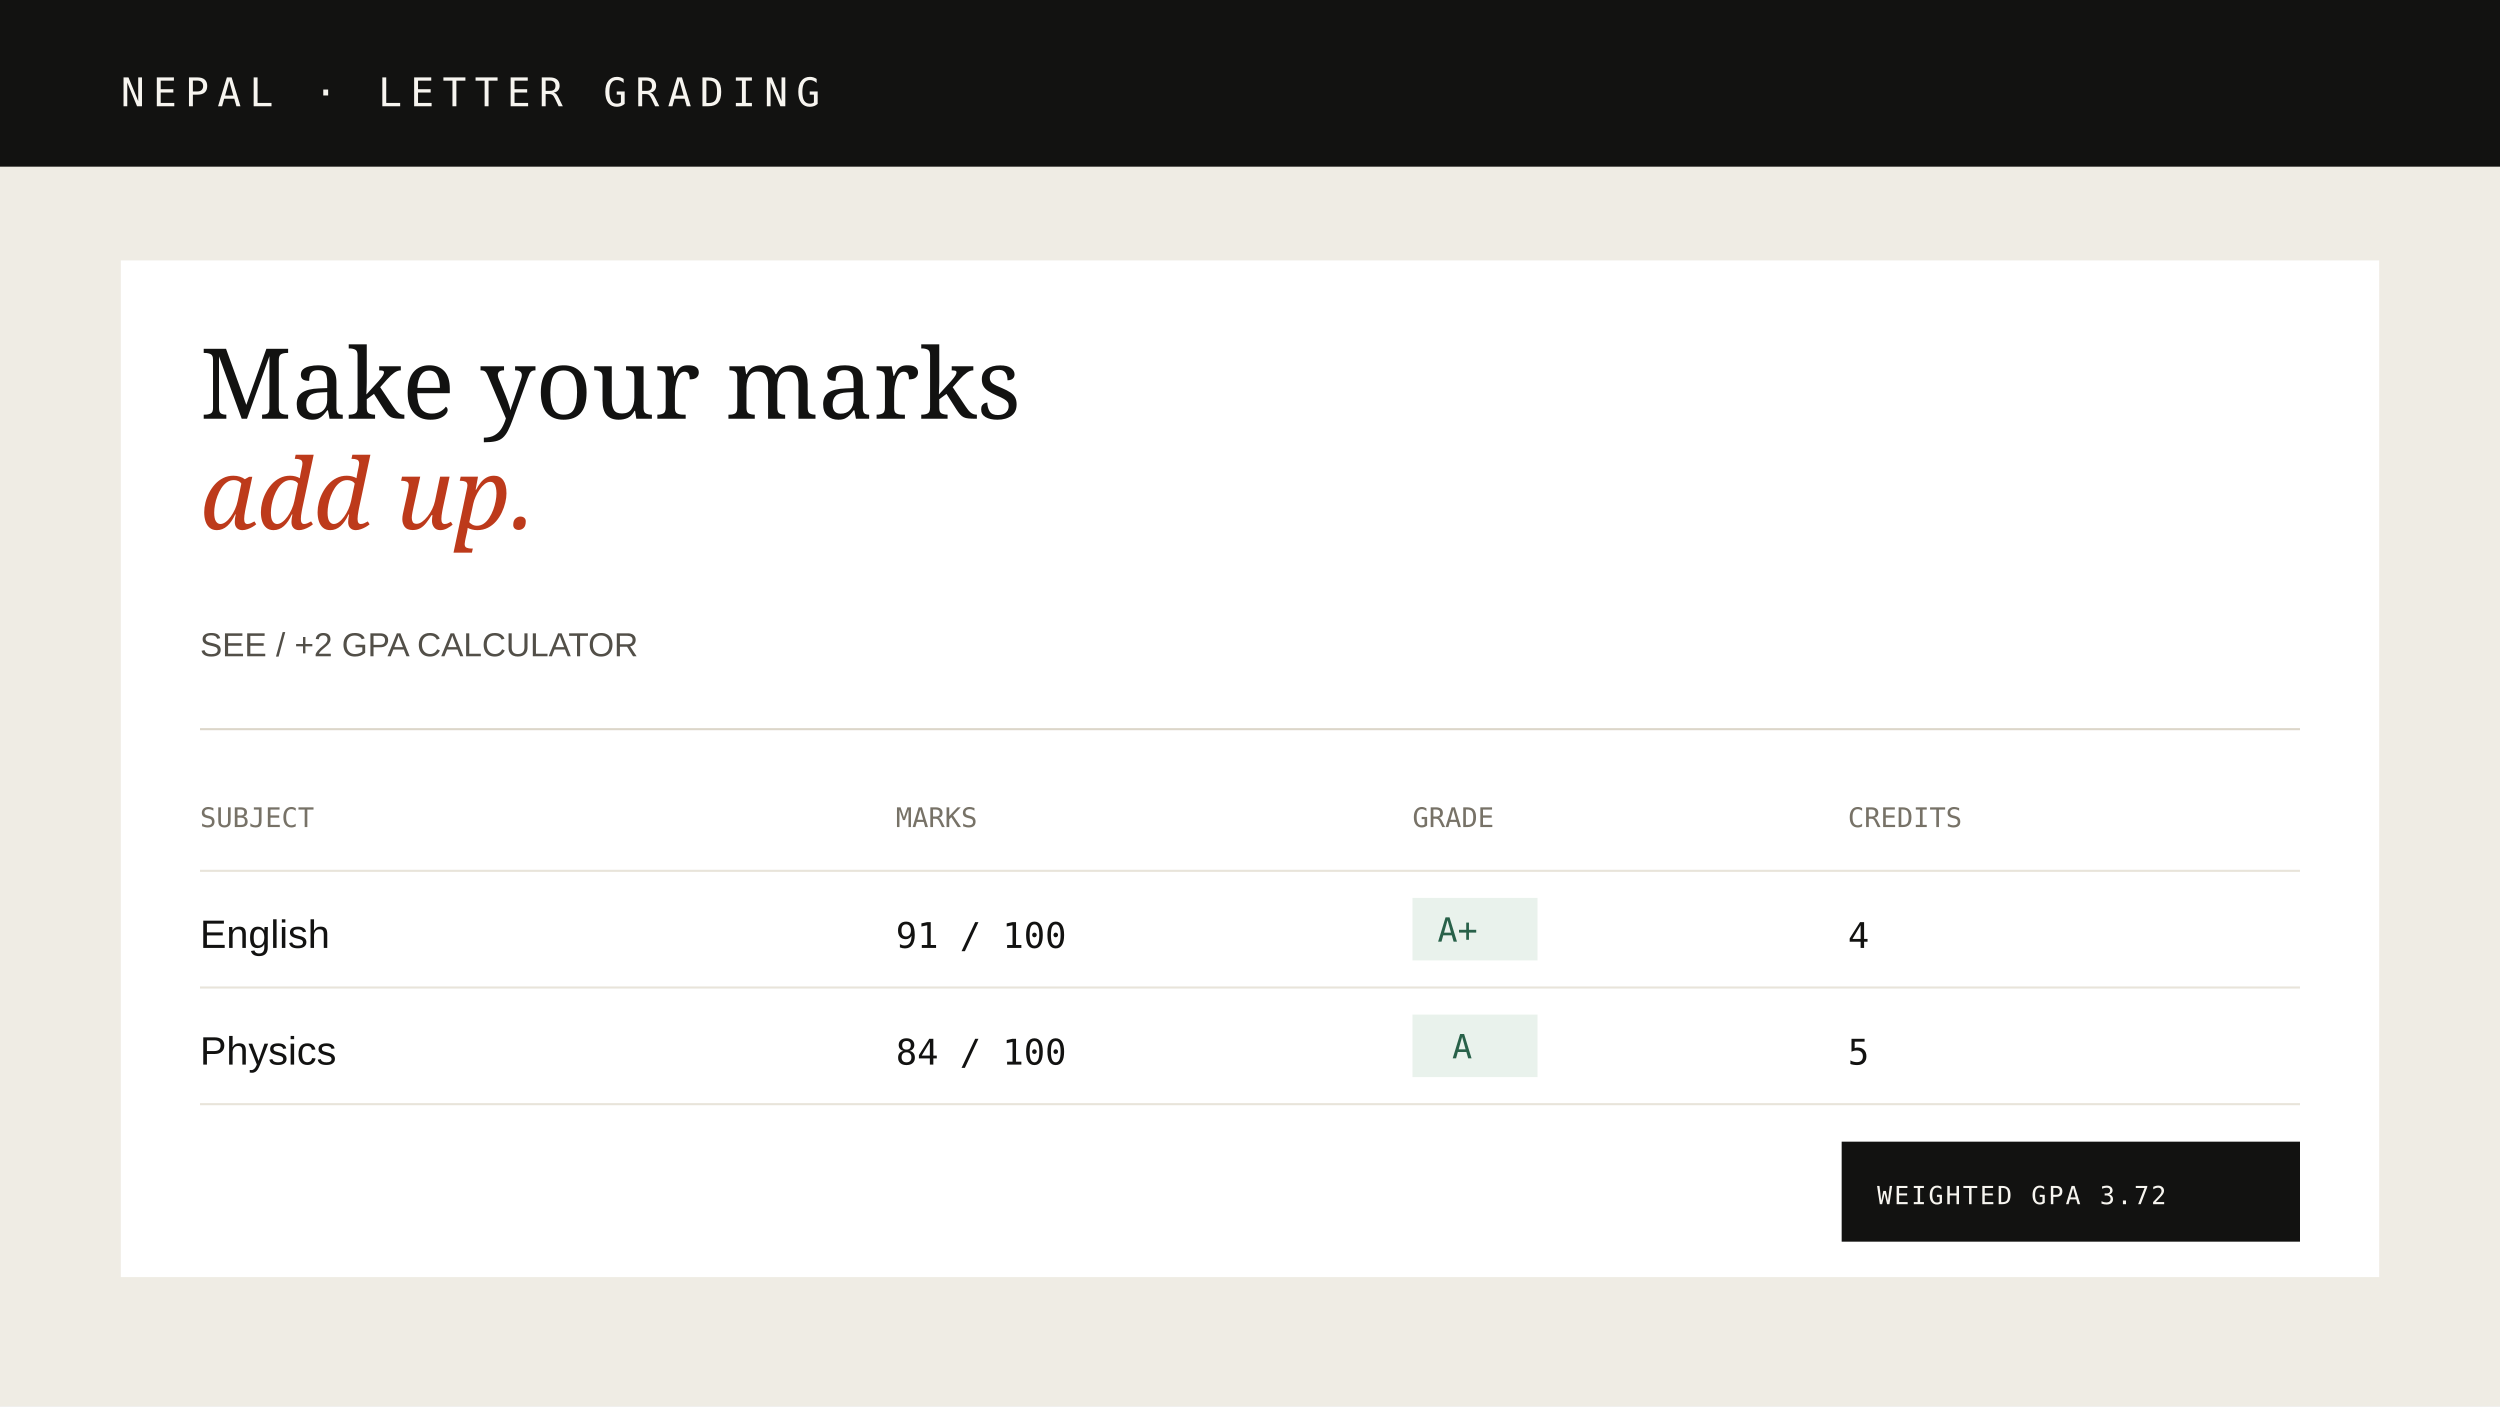
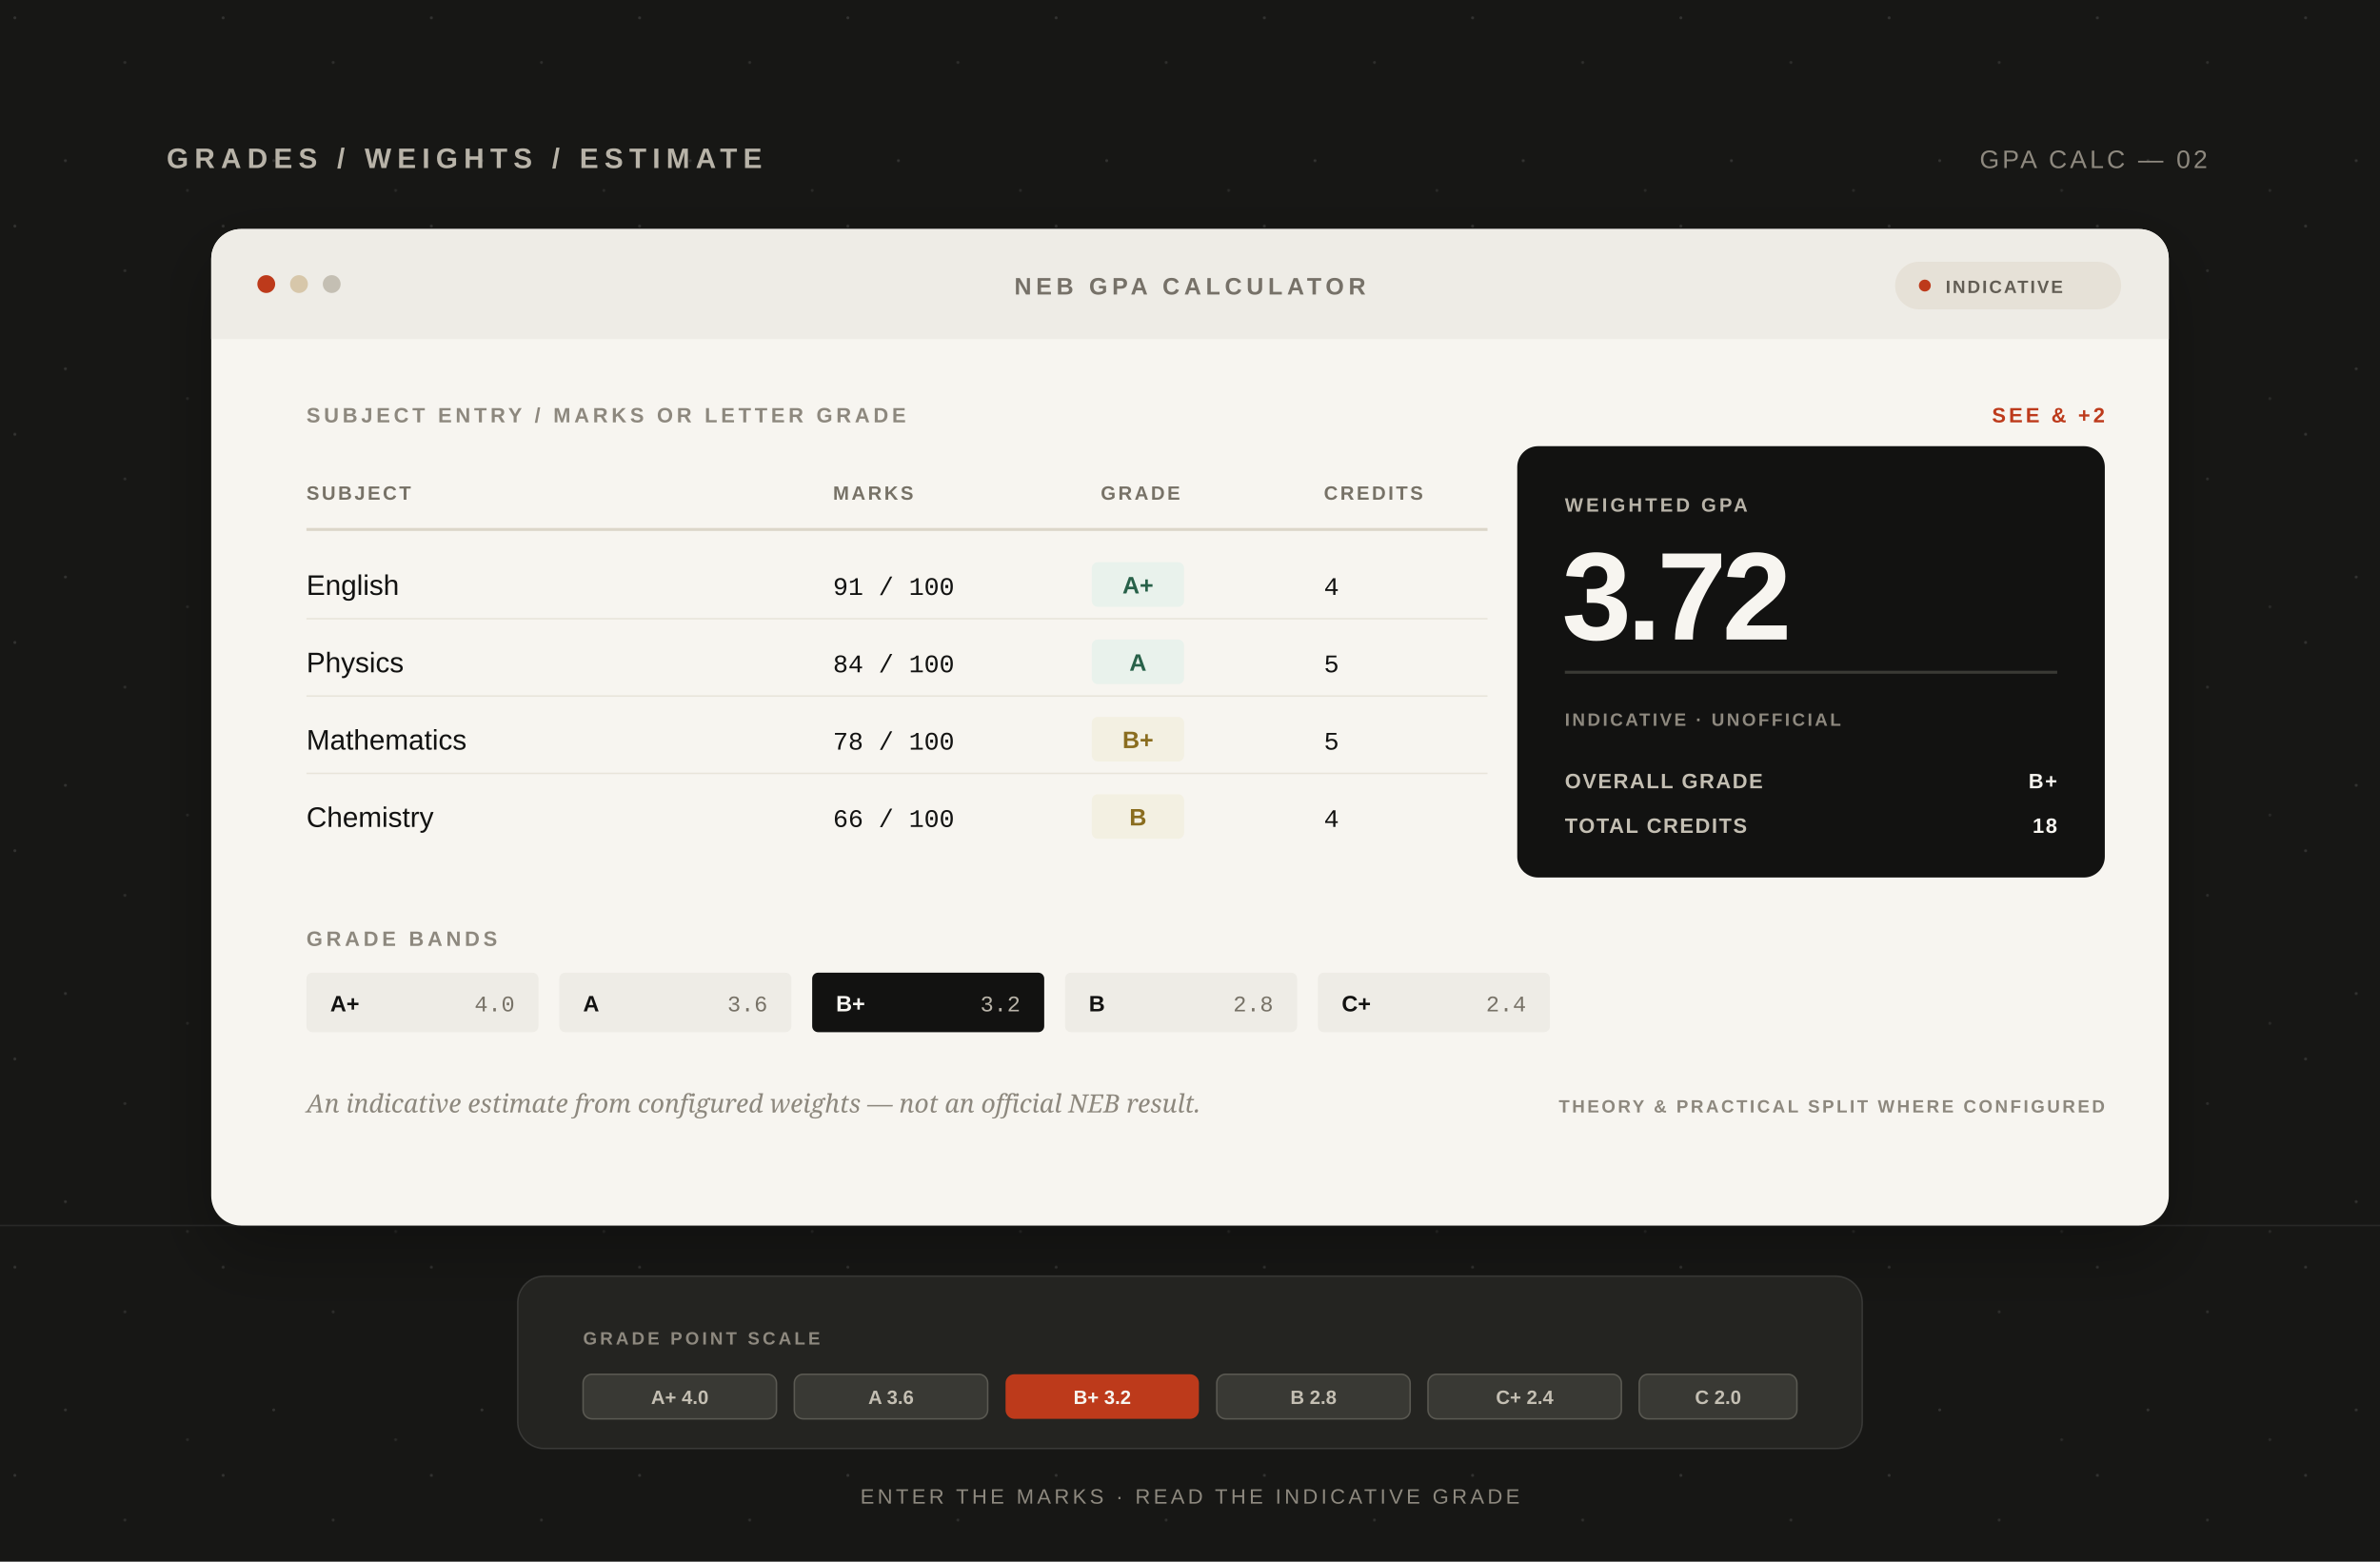
- <svg xmlns="http://www.w3.org/2000/svg" viewBox="0 0 1200 675" fill="none">
-   <rect width="1200" height="675" fill="#EFECE4" />
-   <path d="M0 0h1200v80H0z" fill="#121211" />
-   <text x="58" y="51" fill="#F7F5F0" font-family="monospace" font-size="19" letter-spacing="4">NEPAL · LETTER GRADING</text>
-   <rect x="58" y="125" width="1084" height="488" fill="#fff" />
-   <text x="96" y="201" fill="#121211" font-family="Georgia,serif" font-size="47">Make your marks</text>
-   <text x="96" y="254" fill="#BD3A1B" font-family="Georgia,serif" font-size="47" font-style="italic">add up.</text>
-   <text x="96" y="315" fill="#524F48" font-family="Arial,sans-serif" font-size="16">SEE / +2 GPA CALCULATOR</text>
-   <path d="M96 350h1008" stroke="#DCD6C9" />
-   <text x="96" y="397" fill="#777267" font-family="monospace" font-size="13">SUBJECT</text>
-   <text x="430" y="397" fill="#777267" font-family="monospace" font-size="13">MARKS</text>
-   <text x="678" y="397" fill="#777267" font-family="monospace" font-size="13">GRADE</text>
-   <text x="887" y="397" fill="#777267" font-family="monospace" font-size="13">CREDITS</text>
-   <path d="M96 418h1008M96 474h1008M96 530h1008" stroke="#E8E4DA" />
-   <text x="96" y="455" fill="#121211" font-family="Arial,sans-serif" font-size="19">English</text>
-   <text x="430" y="455" fill="#121211" font-family="monospace" font-size="17">91 / 100</text>
-   <rect x="678" y="431" width="60" height="30" fill="#E9F2EC" />
-   <text x="690" y="452" fill="#286149" font-family="monospace" font-size="16">A+</text>
-   <text x="887" y="455" fill="#121211" font-family="monospace" font-size="17">4</text>
-   <text x="96" y="511" fill="#121211" font-family="Arial,sans-serif" font-size="19">Physics</text>
-   <text x="430" y="511" fill="#121211" font-family="monospace" font-size="17">84 / 100</text>
-   <rect x="678" y="487" width="60" height="30" fill="#E9F2EC" />
-   <text x="697" y="508" fill="#286149" font-family="monospace" font-size="16">A</text>
-   <text x="887" y="511" fill="#121211" font-family="monospace" font-size="17">5</text>
-   <rect x="884" y="548" width="220" height="48" fill="#121211" />
-   <text x="901" y="578" fill="#F7F5F0" font-family="monospace" font-size="12" letter-spacing="1">WEIGHTED GPA  3.72</text>
+ <svg xmlns="http://www.w3.org/2000/svg" width="1600" height="1050" viewBox="0 0 1600 1050" fill="none">
+   <defs>
+     <pattern id="grain" width="140" height="140" patternUnits="userSpaceOnUse">
+       <circle cx="10" cy="12" r="1" fill="#fff" opacity=".12" />
+       <circle cx="84" cy="42" r="1" fill="#fff" opacity=".1" />
+       <circle cx="44" cy="108" r="1" fill="#fff" opacity=".12" />
+       <circle cx="126" cy="128" r="1" fill="#fff" opacity=".08" />
+     </pattern>
+     <filter id="shadow" x="115" y="105" width="1370" height="875" filterUnits="userSpaceOnUse" color-interpolation-filters="sRGB">
+       <feFlood flood-opacity="0" result="BackgroundImageFix" />
+       <feColorMatrix in="SourceAlpha" values="0 0 0 0 0 0 0 0 0 0 0 0 0 0 0 0 0 0 127 0" result="hardAlpha" />
+       <feOffset dy="18" />
+       <feGaussianBlur stdDeviation="24" />
+       <feComposite in2="hardAlpha" operator="out" />
+       <feColorMatrix values="0 0 0 0 0 0 0 0 0 0 0 0 0 0 0 0 0 0 .28 0" />
+       <feBlend in2="BackgroundImageFix" result="effect1_dropShadow" />
+       <feBlend in="SourceGraphic" in2="effect1_dropShadow" result="shape" />
+     </filter>
+   </defs>
+   <rect width="1600" height="1050" fill="#171715" />
+   <rect width="1600" height="1050" fill="url(#grain)" />
+   <path d="M0 824H1600" stroke="#fff" stroke-opacity=".08" />
+   <text x="112" y="113" fill="#B8B3A8" font-family="Arial, sans-serif" font-size="19" font-weight="700" letter-spacing="4">GRADES / WEIGHTS / ESTIMATE</text>
+   <text x="1484" y="113" fill="#8E897F" font-family="Arial, sans-serif" font-size="17" letter-spacing="2" text-anchor="end">GPA CALC  —  02</text>
+   <g filter="url(#shadow)">
+     <rect x="142" y="154" width="1316" height="670" rx="20" fill="#F7F5F0" />
+     <path d="M162 154H1438C1449.05 154 1458 162.954 1458 174V228H142V174C142 162.954 150.954 154 162 154Z" fill="#EEECE6" />
+     <circle cx="179" cy="191" r="6" fill="#BD3A1B" />
+     <circle cx="201" cy="191" r="6" fill="#D7C7AA" />
+     <circle cx="223" cy="191" r="6" fill="#C4BFB3" />
+     <text x="800" y="198" fill="#767168" font-family="Arial, sans-serif" font-size="16" font-weight="700" letter-spacing="3" text-anchor="middle">NEB GPA CALCULATOR</text>
+     <rect x="1274" y="176" width="152" height="32" rx="16" fill="#E6E1D7" />
+     <circle cx="1294" cy="192" r="4" fill="#BD3A1B" />
+     <text x="1308" y="197" fill="#625D54" font-family="Arial, sans-serif" font-size="12" font-weight="700" letter-spacing="1.3">INDICATIVE</text>
+     <text x="206" y="284" fill="#8D887E" font-family="Arial, sans-serif" font-size="14" font-weight="700" letter-spacing="2.4">SUBJECT ENTRY / MARKS OR LETTER GRADE</text>
+     <text x="1415" y="284" fill="#BD3A1B" font-family="Arial, sans-serif" font-size="14" font-weight="700" letter-spacing="2" text-anchor="end">SEE &amp; +2</text>
+     <text x="206" y="336" fill="#777267" font-family="Arial, sans-serif" font-size="13" font-weight="700" letter-spacing="1.6">SUBJECT</text>
+     <text x="560" y="336" fill="#777267" font-family="Arial, sans-serif" font-size="13" font-weight="700" letter-spacing="1.6">MARKS</text>
+     <text x="740" y="336" fill="#777267" font-family="Arial, sans-serif" font-size="13" font-weight="700" letter-spacing="1.6">GRADE</text>
+     <text x="890" y="336" fill="#777267" font-family="Arial, sans-serif" font-size="13" font-weight="700" letter-spacing="1.6">CREDITS</text>
+     <path d="M206 356H1000" stroke="#DCD6C9" stroke-width="2" />
+     <text x="206" y="400" fill="#121211" font-family="Arial, sans-serif" font-size="19" font-weight="500">English</text>
+     <text x="560" y="400" fill="#121211" font-family="Courier New, monospace" font-size="17">91 / 100</text>
+     <rect x="734" y="378" width="62" height="30" rx="4" fill="#E9F2EC" />
+     <text x="765" y="399" fill="#286149" font-family="Arial, sans-serif" font-size="16" font-weight="700" text-anchor="middle">A+</text>
+     <text x="890" y="400" fill="#121211" font-family="Courier New, monospace" font-size="17">4</text>
+     <path d="M206 416H1000" stroke="#E8E4DA" />
+     <text x="206" y="452" fill="#121211" font-family="Arial, sans-serif" font-size="19" font-weight="500">Physics</text>
+     <text x="560" y="452" fill="#121211" font-family="Courier New, monospace" font-size="17">84 / 100</text>
+     <rect x="734" y="430" width="62" height="30" rx="4" fill="#E9F2EC" />
+     <text x="765" y="451" fill="#286149" font-family="Arial, sans-serif" font-size="16" font-weight="700" text-anchor="middle">A</text>
+     <text x="890" y="452" fill="#121211" font-family="Courier New, monospace" font-size="17">5</text>
+     <path d="M206 468H1000" stroke="#E8E4DA" />
+     <text x="206" y="504" fill="#121211" font-family="Arial, sans-serif" font-size="19" font-weight="500">Mathematics</text>
+     <text x="560" y="504" fill="#121211" font-family="Courier New, monospace" font-size="17">78 / 100</text>
+     <rect x="734" y="482" width="62" height="30" rx="4" fill="#F3F0E2" />
+     <text x="765" y="503" fill="#8A6D1F" font-family="Arial, sans-serif" font-size="16" font-weight="700" text-anchor="middle">B+</text>
+     <text x="890" y="504" fill="#121211" font-family="Courier New, monospace" font-size="17">5</text>
+     <path d="M206 520H1000" stroke="#E8E4DA" />
+     <text x="206" y="556" fill="#121211" font-family="Arial, sans-serif" font-size="19" font-weight="500">Chemistry</text>
+     <text x="560" y="556" fill="#121211" font-family="Courier New, monospace" font-size="17">66 / 100</text>
+     <rect x="734" y="534" width="62" height="30" rx="4" fill="#F3F0E2" />
+     <text x="765" y="555" fill="#8A6D1F" font-family="Arial, sans-serif" font-size="16" font-weight="700" text-anchor="middle">B</text>
+     <text x="890" y="556" fill="#121211" font-family="Courier New, monospace" font-size="17">4</text>
+     <rect x="1020" y="300" width="395" height="290" rx="14" fill="#121211" />
+     <text x="1052" y="344" fill="#B8B3A8" font-family="Arial, sans-serif" font-size="13" font-weight="700" letter-spacing="2">WEIGHTED GPA</text>
+     <text x="1050" y="430" fill="#F7F5F0" font-family="Arial, sans-serif" font-size="84" font-weight="700" letter-spacing="-3">3.72</text>
+     <path d="M1052 452H1383" stroke="#3A3A35" stroke-width="2" />
+     <text x="1052" y="488" fill="#8E897F" font-family="Arial, sans-serif" font-size="12" font-weight="700" letter-spacing="1.6">INDICATIVE · UNOFFICIAL</text>
+     <text x="1052" y="530" fill="#C4BFB3" font-family="Arial, sans-serif" font-size="14" font-weight="700" letter-spacing="1">OVERALL GRADE</text>
+     <text x="1383" y="530" fill="#F7F5F0" font-family="Arial, sans-serif" font-size="14" font-weight="700" letter-spacing="1" text-anchor="end">B+</text>
+     <text x="1052" y="560" fill="#C4BFB3" font-family="Arial, sans-serif" font-size="14" font-weight="700" letter-spacing="1">TOTAL CREDITS</text>
+     <text x="1383" y="560" fill="#F7F5F0" font-family="Arial, sans-serif" font-size="14" font-weight="700" letter-spacing="1" text-anchor="end">18</text>
+     <text x="206" y="636" fill="#8D887E" font-family="Arial, sans-serif" font-size="14" font-weight="700" letter-spacing="2.4">GRADE BANDS</text>
+     <g>
+       <rect x="206" y="654" width="156" height="40" rx="4" fill="#EEECE6" />
+       <text x="222" y="680" fill="#121211" font-family="Arial, sans-serif" font-size="15" font-weight="700">A+</text>
+       <text x="346" y="680" fill="#777267" font-family="Courier New, monospace" font-size="15" text-anchor="end">4.0</text>
+       <rect x="376" y="654" width="156" height="40" rx="4" fill="#EEECE6" />
+       <text x="392" y="680" fill="#121211" font-family="Arial, sans-serif" font-size="15" font-weight="700">A</text>
+       <text x="516" y="680" fill="#777267" font-family="Courier New, monospace" font-size="15" text-anchor="end">3.6</text>
+       <rect x="546" y="654" width="156" height="40" rx="4" fill="#121211" />
+       <text x="562" y="680" fill="#F7F5F0" font-family="Arial, sans-serif" font-size="15" font-weight="700">B+</text>
+       <text x="686" y="680" fill="#B8B3A8" font-family="Courier New, monospace" font-size="15" text-anchor="end">3.2</text>
+       <rect x="716" y="654" width="156" height="40" rx="4" fill="#EEECE6" />
+       <text x="732" y="680" fill="#121211" font-family="Arial, sans-serif" font-size="15" font-weight="700">B</text>
+       <text x="856" y="680" fill="#777267" font-family="Courier New, monospace" font-size="15" text-anchor="end">2.8</text>
+       <rect x="886" y="654" width="156" height="40" rx="4" fill="#EEECE6" />
+       <text x="902" y="680" fill="#121211" font-family="Arial, sans-serif" font-size="15" font-weight="700">C+</text>
+       <text x="1026" y="680" fill="#777267" font-family="Courier New, monospace" font-size="15" text-anchor="end">2.4</text>
+     </g>
+     <text x="206" y="748" fill="#8D887E" font-family="Georgia, serif" font-size="17" font-style="italic">An indicative estimate from configured weights — not an official NEB result.</text>
+     <text x="1415" y="748" fill="#8D887E" font-family="Arial, sans-serif" font-size="12" font-weight="700" letter-spacing="1.6" text-anchor="end">THEORY &amp; PRACTICAL SPLIT WHERE CONFIGURED</text>
+   </g>
+   <g transform="translate(348 858)">
+     <rect width="904" height="116" rx="18" fill="#242421" stroke="#fff" stroke-opacity=".12" />
+     <text x="44" y="46" fill="#8E897F" font-family="Arial, sans-serif" font-size="12" font-weight="700" letter-spacing="2">GRADE POINT SCALE</text>
+     <g font-family="Arial, sans-serif" font-size="13" font-weight="700" text-anchor="middle">
+       <rect x="44" y="66" width="130" height="30" rx="6" fill="#393934" stroke="#5A5952" />
+       <text x="109" y="86" fill="#C4BFB3">A+  4.0</text>
+       <rect x="186" y="66" width="130" height="30" rx="6" fill="#393934" stroke="#5A5952" />
+       <text x="251" y="86" fill="#C4BFB3">A  3.6</text>
+       <rect x="328" y="66" width="130" height="30" rx="6" fill="#BD3A1B" />
+       <text x="393" y="86" fill="#F7F5F0">B+  3.2</text>
+       <rect x="470" y="66" width="130" height="30" rx="6" fill="#393934" stroke="#5A5952" />
+       <text x="535" y="86" fill="#C4BFB3">B  2.8</text>
+       <rect x="612" y="66" width="130" height="30" rx="6" fill="#393934" stroke="#5A5952" />
+       <text x="677" y="86" fill="#C4BFB3">C+  2.4</text>
+       <rect x="754" y="66" width="106" height="30" rx="6" fill="#393934" stroke="#5A5952" />
+       <text x="807" y="86" fill="#C4BFB3">C  2.0</text>
+     </g>
+   </g>
+   <text x="800" y="1011" fill="#8E897F" font-family="Arial, sans-serif" font-size="14" letter-spacing="2.2" text-anchor="middle">ENTER THE MARKS  ·  READ THE INDICATIVE GRADE</text>
</svg>
